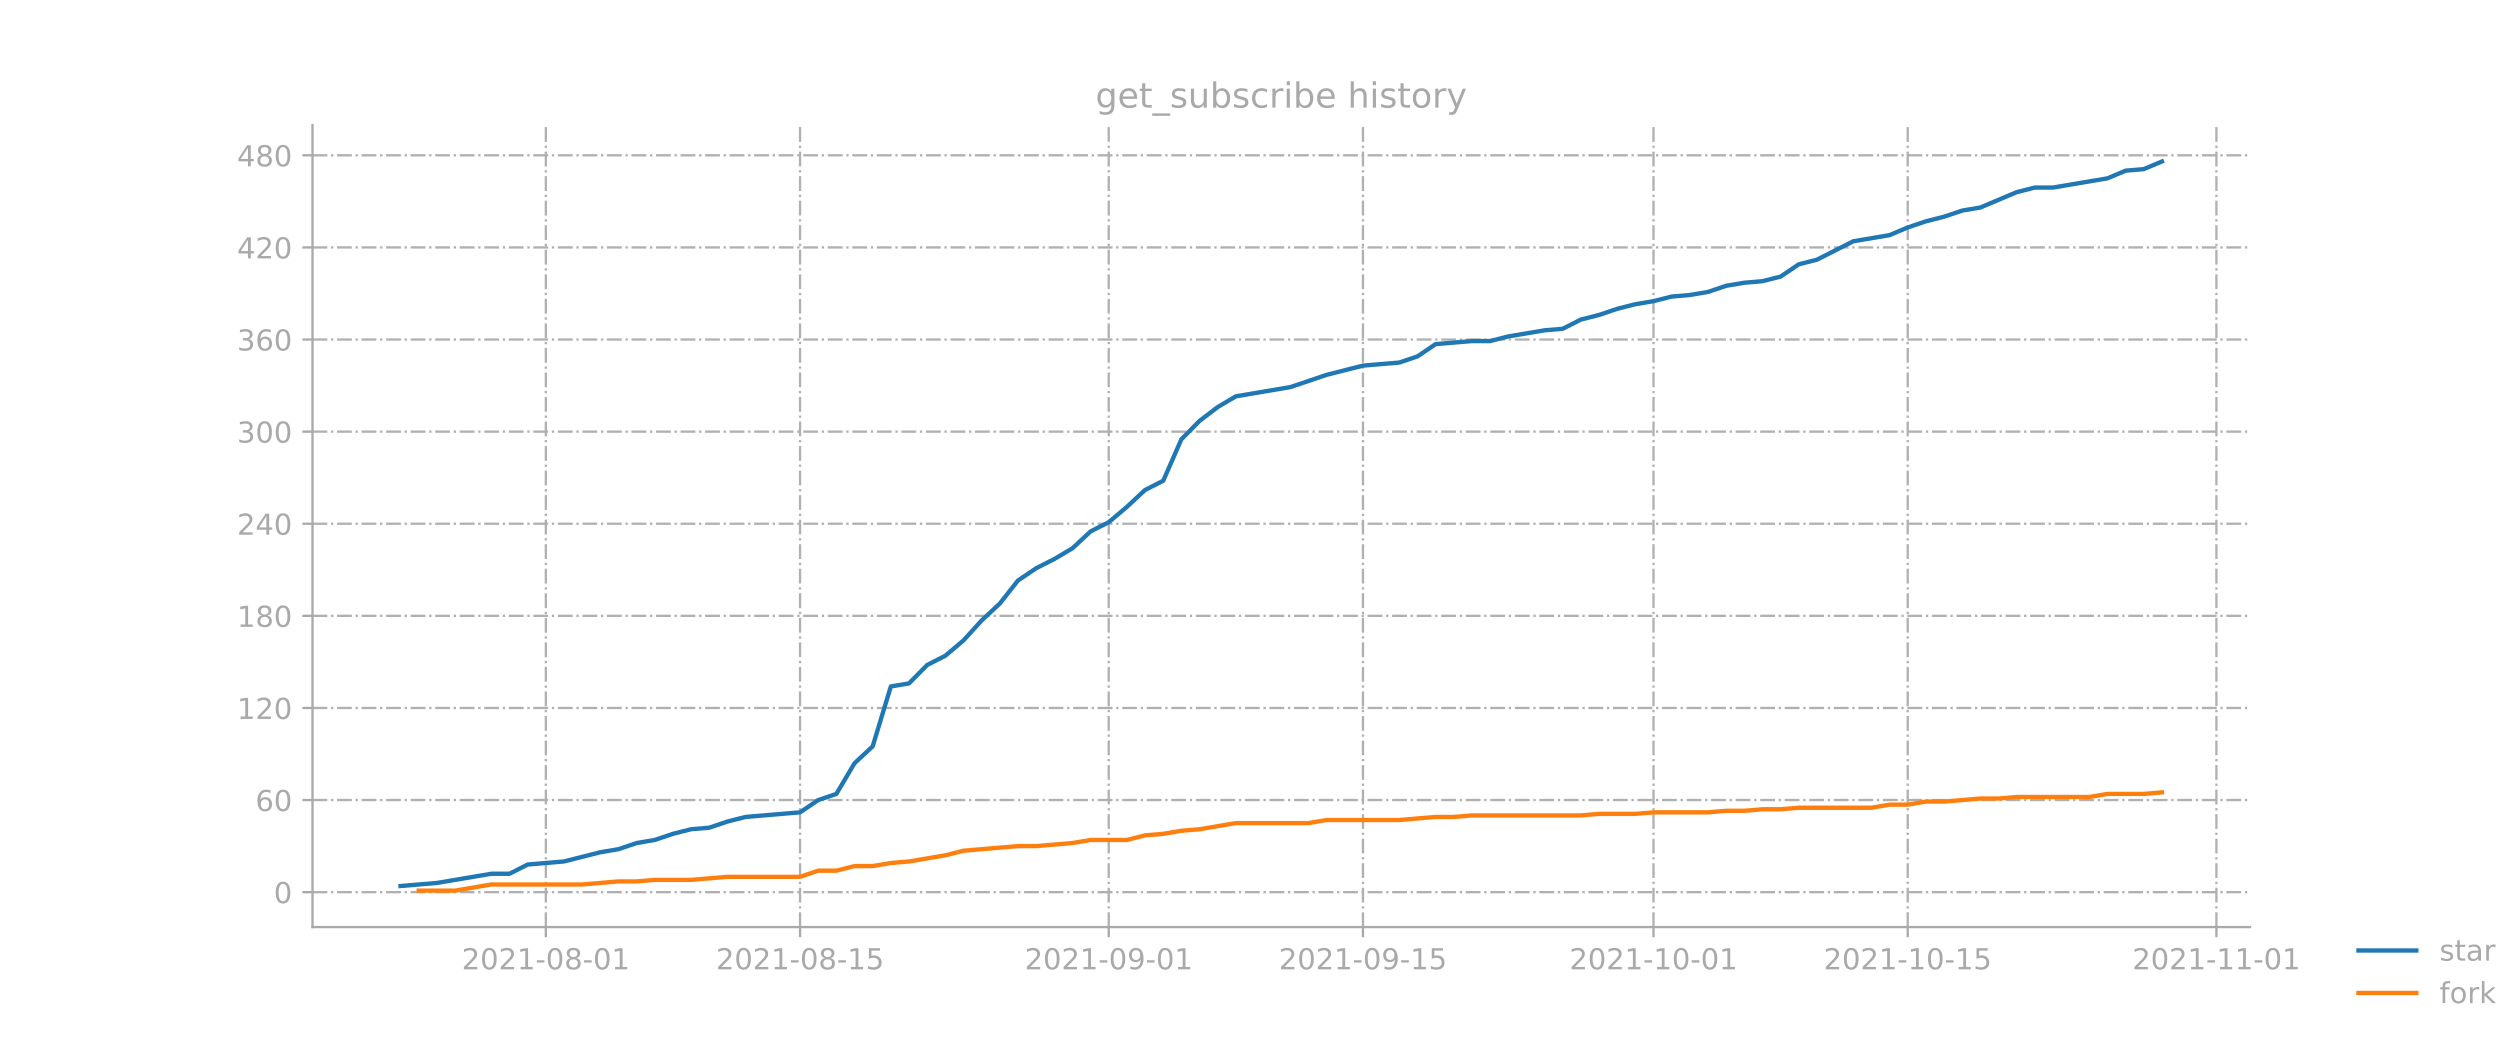
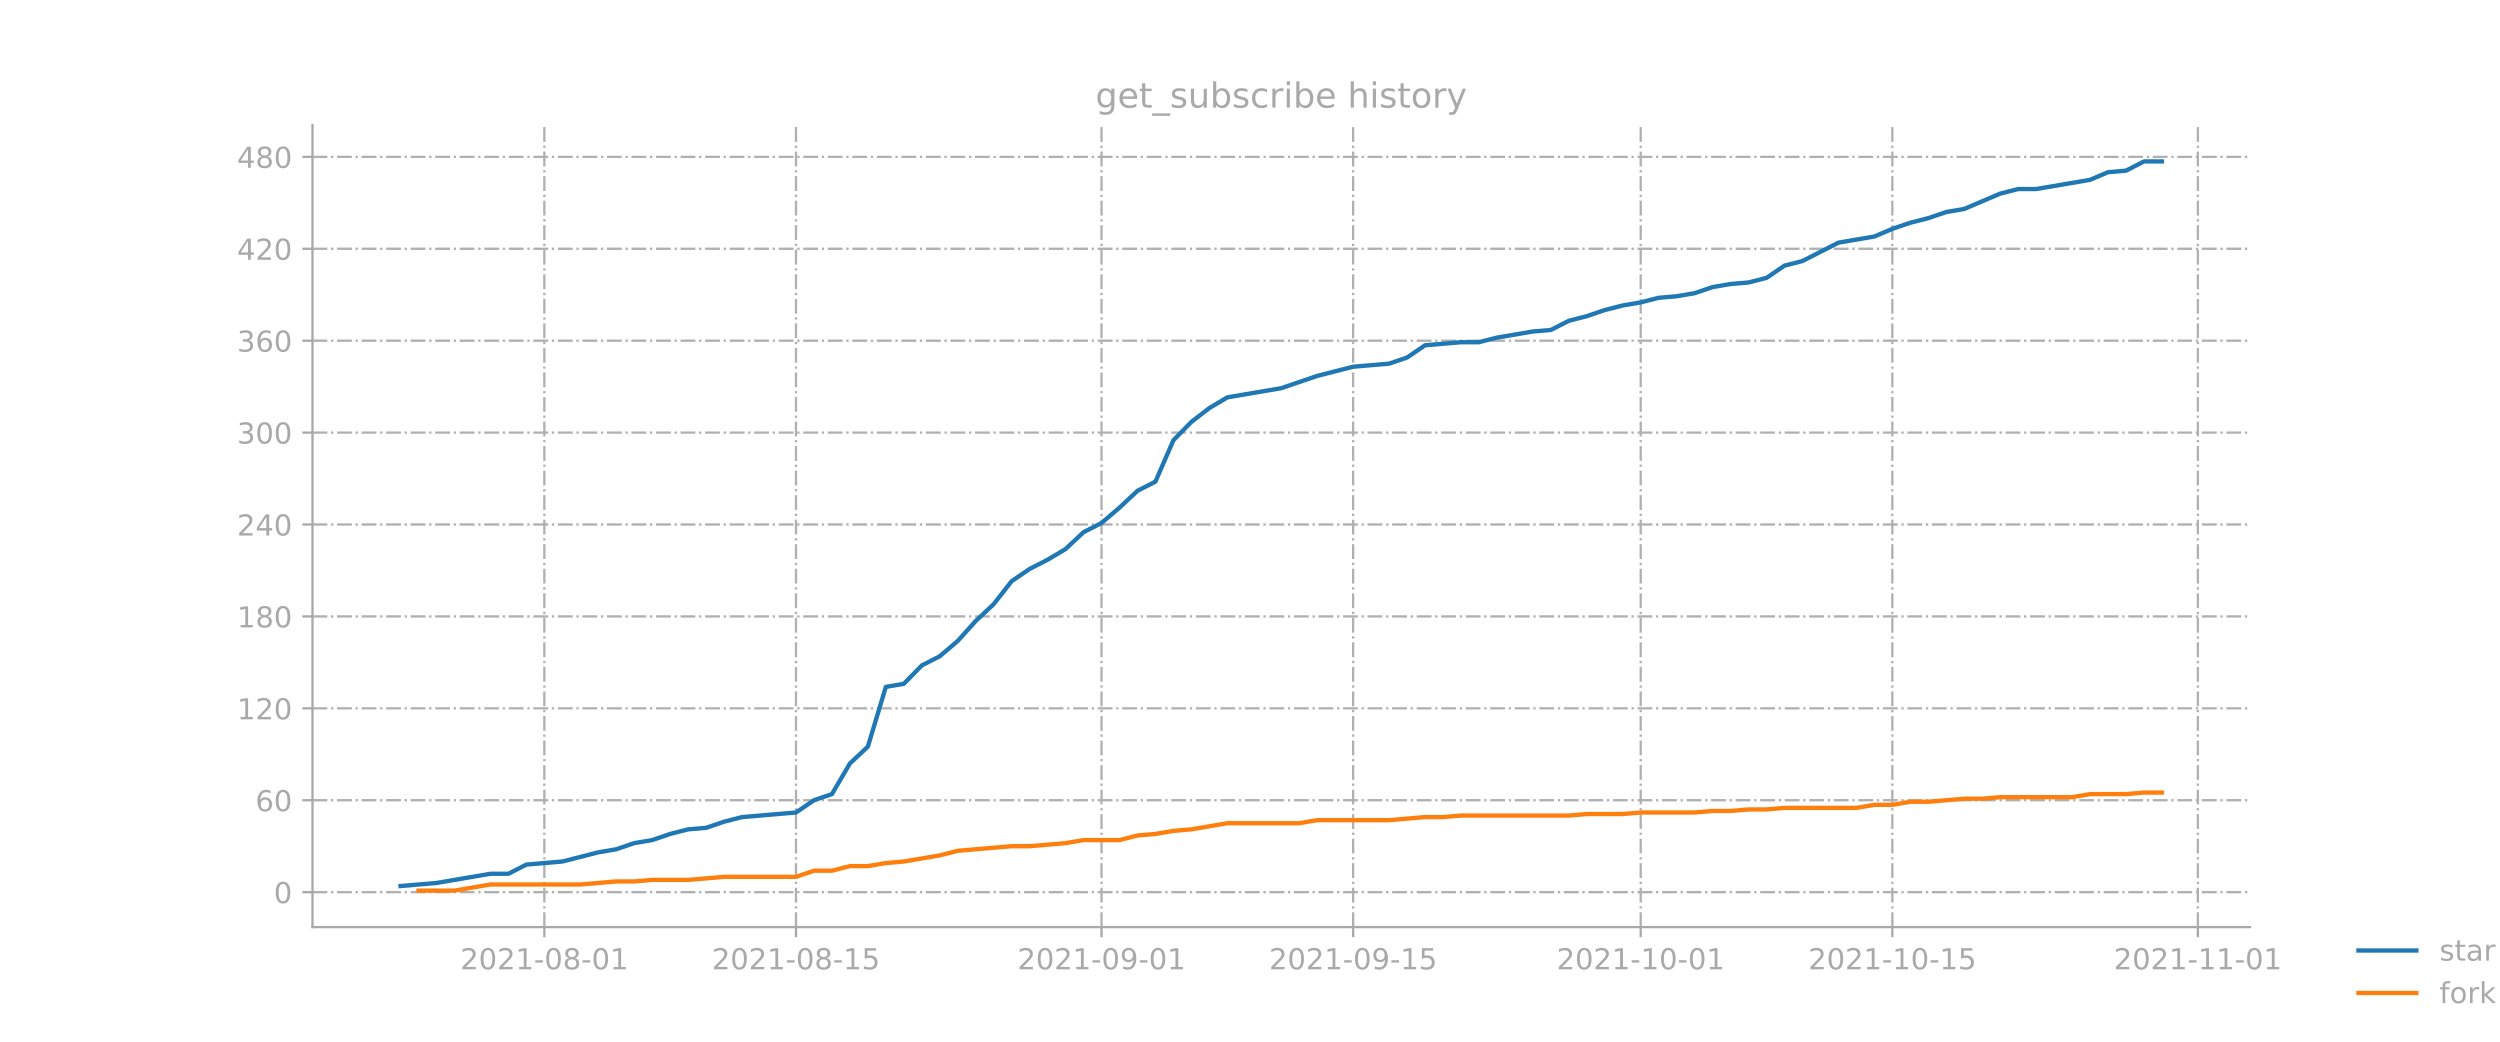
<svg xmlns="http://www.w3.org/2000/svg" xmlns:xlink="http://www.w3.org/1999/xlink" height="360pt" version="1.1" viewBox="0 0 864 360" width="864pt">
  <defs>
    <style type="text/css">*{stroke-linecap:butt;stroke-linejoin:round;}</style>
  </defs>
  <g id="figure_1">
    <g id="patch_1">
      <path d="M 0 360  L 864 360  L 864 0  L 0 0  z " style="fill:none;opacity:0;" />
    </g>
    <g id="axes_1">
      <g id="patch_2">
        <path d="M 108 320.4  L 777.6 320.4  L 777.6 43.2  L 108 43.2  z " style="fill:none;opacity:0;" />
      </g>
      <g id="matplotlib.axis_1">
        <g id="xtick_1">
          <g id="line2d_1">
-             <path clip-path="url(#pd55156b3f6)" d="M 188.641 320.4  L 188.641 43.2  " style="fill:none;stroke:#b0b0b0;stroke-dasharray:5.12,1.28,0.8,1.28;stroke-dashoffset:0;stroke-width:0.8;" />
+             <path clip-path="url(#p4bd0cf781e)" d="M 188.128 320.4  L 188.128 43.2  " style="fill:none;stroke:#b0b0b0;stroke-dasharray:5.12,1.28,0.8,1.28;stroke-dashoffset:0;stroke-width:0.8;" />
          </g>
          <g id="line2d_2">
            <defs>
-               <path d="M 0 0  L 0 3.5  " id="m3232656193" style="stroke:#a9a9a9;stroke-width:0.8;" />
+               <path d="M 0 0  L 0 3.5  " id="mc784165c1b" style="stroke:#a9a9a9;stroke-width:0.8;" />
            </defs>
            <g>
-               <use style="fill:#a9a9a9;stroke:#a9a9a9;stroke-width:0.8;" x="188.641" xlink:href="#m3232656193" y="320.4" />
+               <use style="fill:#a9a9a9;stroke:#a9a9a9;stroke-width:0.8;" x="188.128" xlink:href="#mc784165c1b" y="320.4" />
            </g>
          </g>
          <g id="text_1">
-             <g style="fill:#a9a9a9;" transform="translate(159.5829 334.9984)scale(0.1 -0.1)">
+             <g style="fill:#a9a9a9;" transform="translate(159.0706 334.9984)scale(0.1 -0.1)">
              <defs>
                <path d="M 1228 531  L 3431 531  L 3431 0  L 469 0  L 469 531  Q 828 903 1448 1529  Q 2069 2156 2228 2338  Q 2531 2678 2651 2914  Q 2772 3150 2772 3378  Q 2772 3750 2511 3984  Q 2250 4219 1831 4219  Q 1534 4219 1204 4116  Q 875 4013 500 3803  L 500 4441  Q 881 4594 1212 4672  Q 1544 4750 1819 4750  Q 2544 4750 2975 4387  Q 3406 4025 3406 3419  Q 3406 3131 3298 2873  Q 3191 2616 2906 2266  Q 2828 2175 2409 1742  Q 1991 1309 1228 531  z " id="DejaVuSans-32" transform="scale(0.015625)" />
                <path d="M 2034 4250  Q 1547 4250 1301 3770  Q 1056 3291 1056 2328  Q 1056 1369 1301 889  Q 1547 409 2034 409  Q 2525 409 2770 889  Q 3016 1369 3016 2328  Q 3016 3291 2770 3770  Q 2525 4250 2034 4250  z M 2034 4750  Q 2819 4750 3233 4129  Q 3647 3509 3647 2328  Q 3647 1150 3233 529  Q 2819 -91 2034 -91  Q 1250 -91 836 529  Q 422 1150 422 2328  Q 422 3509 836 4129  Q 1250 4750 2034 4750  z " id="DejaVuSans-30" transform="scale(0.015625)" />
                <path d="M 794 531  L 1825 531  L 1825 4091  L 703 3866  L 703 4441  L 1819 4666  L 2450 4666  L 2450 531  L 3481 531  L 3481 0  L 794 0  L 794 531  z " id="DejaVuSans-31" transform="scale(0.015625)" />
                <path d="M 313 2009  L 1997 2009  L 1997 1497  L 313 1497  L 313 2009  z " id="DejaVuSans-2d" transform="scale(0.015625)" />
                <path d="M 2034 2216  Q 1584 2216 1326 1975  Q 1069 1734 1069 1313  Q 1069 891 1326 650  Q 1584 409 2034 409  Q 2484 409 2743 651  Q 3003 894 3003 1313  Q 3003 1734 2745 1975  Q 2488 2216 2034 2216  z M 1403 2484  Q 997 2584 770 2862  Q 544 3141 544 3541  Q 544 4100 942 4425  Q 1341 4750 2034 4750  Q 2731 4750 3128 4425  Q 3525 4100 3525 3541  Q 3525 3141 3298 2862  Q 3072 2584 2669 2484  Q 3125 2378 3379 2068  Q 3634 1759 3634 1313  Q 3634 634 3220 271  Q 2806 -91 2034 -91  Q 1263 -91 848 271  Q 434 634 434 1313  Q 434 1759 690 2068  Q 947 2378 1403 2484  z M 1172 3481  Q 1172 3119 1398 2916  Q 1625 2713 2034 2713  Q 2441 2713 2670 2916  Q 2900 3119 2900 3481  Q 2900 3844 2670 4047  Q 2441 4250 2034 4250  Q 1625 4250 1398 4047  Q 1172 3844 1172 3481  z " id="DejaVuSans-38" transform="scale(0.015625)" />
              </defs>
              <use xlink:href="#DejaVuSans-32" />
              <use x="63.623" xlink:href="#DejaVuSans-30" />
              <use x="127.246" xlink:href="#DejaVuSans-32" />
              <use x="190.869" xlink:href="#DejaVuSans-31" />
              <use x="254.492" xlink:href="#DejaVuSans-2d" />
              <use x="290.576" xlink:href="#DejaVuSans-30" />
              <use x="354.199" xlink:href="#DejaVuSans-38" />
              <use x="417.822" xlink:href="#DejaVuSans-2d" />
              <use x="453.906" xlink:href="#DejaVuSans-30" />
              <use x="517.529" xlink:href="#DejaVuSans-31" />
            </g>
          </g>
        </g>
        <g id="xtick_2">
          <g id="line2d_3">
-             <path clip-path="url(#pd55156b3f6)" d="M 276.498 320.4  L 276.498 43.2  " style="fill:none;stroke:#b0b0b0;stroke-dasharray:5.12,1.28,0.8,1.28;stroke-dashoffset:0;stroke-width:0.8;" />
+             <path clip-path="url(#p4bd0cf781e)" d="M 275.089 320.4  L 275.089 43.2  " style="fill:none;stroke:#b0b0b0;stroke-dasharray:5.12,1.28,0.8,1.28;stroke-dashoffset:0;stroke-width:0.8;" />
          </g>
          <g id="line2d_4">
            <g>
-               <use style="fill:#a9a9a9;stroke:#a9a9a9;stroke-width:0.8;" x="276.498" xlink:href="#m3232656193" y="320.4" />
+               <use style="fill:#a9a9a9;stroke:#a9a9a9;stroke-width:0.8;" x="275.089" xlink:href="#mc784165c1b" y="320.4" />
            </g>
          </g>
          <g id="text_2">
-             <g style="fill:#a9a9a9;" transform="translate(247.4404 334.9984)scale(0.1 -0.1)">
+             <g style="fill:#a9a9a9;" transform="translate(246.0316 334.9984)scale(0.1 -0.1)">
              <defs>
                <path d="M 691 4666  L 3169 4666  L 3169 4134  L 1269 4134  L 1269 2991  Q 1406 3038 1543 3061  Q 1681 3084 1819 3084  Q 2600 3084 3056 2656  Q 3513 2228 3513 1497  Q 3513 744 3044 326  Q 2575 -91 1722 -91  Q 1428 -91 1123 -41  Q 819 9 494 109  L 494 744  Q 775 591 1075 516  Q 1375 441 1709 441  Q 2250 441 2565 725  Q 2881 1009 2881 1497  Q 2881 1984 2565 2268  Q 2250 2553 1709 2553  Q 1456 2553 1204 2497  Q 953 2441 691 2322  L 691 4666  z " id="DejaVuSans-35" transform="scale(0.015625)" />
              </defs>
              <use xlink:href="#DejaVuSans-32" />
              <use x="63.623" xlink:href="#DejaVuSans-30" />
              <use x="127.246" xlink:href="#DejaVuSans-32" />
              <use x="190.869" xlink:href="#DejaVuSans-31" />
              <use x="254.492" xlink:href="#DejaVuSans-2d" />
              <use x="290.576" xlink:href="#DejaVuSans-30" />
              <use x="354.199" xlink:href="#DejaVuSans-38" />
              <use x="417.822" xlink:href="#DejaVuSans-2d" />
              <use x="453.906" xlink:href="#DejaVuSans-31" />
              <use x="517.529" xlink:href="#DejaVuSans-35" />
            </g>
          </g>
        </g>
        <g id="xtick_3">
          <g id="line2d_5">
-             <path clip-path="url(#pd55156b3f6)" d="M 383.182 320.4  L 383.182 43.2  " style="fill:none;stroke:#b0b0b0;stroke-dasharray:5.12,1.28,0.8,1.28;stroke-dashoffset:0;stroke-width:0.8;" />
+             <path clip-path="url(#p4bd0cf781e)" d="M 380.685 320.4  L 380.685 43.2  " style="fill:none;stroke:#b0b0b0;stroke-dasharray:5.12,1.28,0.8,1.28;stroke-dashoffset:0;stroke-width:0.8;" />
          </g>
          <g id="line2d_6">
            <g>
-               <use style="fill:#a9a9a9;stroke:#a9a9a9;stroke-width:0.8;" x="383.182" xlink:href="#m3232656193" y="320.4" />
+               <use style="fill:#a9a9a9;stroke:#a9a9a9;stroke-width:0.8;" x="380.685" xlink:href="#mc784165c1b" y="320.4" />
            </g>
          </g>
          <g id="text_3">
-             <g style="fill:#a9a9a9;" transform="translate(354.1246 334.9984)scale(0.1 -0.1)">
+             <g style="fill:#a9a9a9;" transform="translate(351.6272 334.9984)scale(0.1 -0.1)">
              <defs>
                <path d="M 703 97  L 703 672  Q 941 559 1184 500  Q 1428 441 1663 441  Q 2288 441 2617 861  Q 2947 1281 2994 2138  Q 2813 1869 2534 1725  Q 2256 1581 1919 1581  Q 1219 1581 811 2004  Q 403 2428 403 3163  Q 403 3881 828 4315  Q 1253 4750 1959 4750  Q 2769 4750 3195 4129  Q 3622 3509 3622 2328  Q 3622 1225 3098 567  Q 2575 -91 1691 -91  Q 1453 -91 1209 -44  Q 966 3 703 97  z M 1959 2075  Q 2384 2075 2632 2365  Q 2881 2656 2881 3163  Q 2881 3666 2632 3958  Q 2384 4250 1959 4250  Q 1534 4250 1286 3958  Q 1038 3666 1038 3163  Q 1038 2656 1286 2365  Q 1534 2075 1959 2075  z " id="DejaVuSans-39" transform="scale(0.015625)" />
              </defs>
              <use xlink:href="#DejaVuSans-32" />
              <use x="63.623" xlink:href="#DejaVuSans-30" />
              <use x="127.246" xlink:href="#DejaVuSans-32" />
              <use x="190.869" xlink:href="#DejaVuSans-31" />
              <use x="254.492" xlink:href="#DejaVuSans-2d" />
              <use x="290.576" xlink:href="#DejaVuSans-30" />
              <use x="354.199" xlink:href="#DejaVuSans-39" />
              <use x="417.822" xlink:href="#DejaVuSans-2d" />
              <use x="453.906" xlink:href="#DejaVuSans-30" />
              <use x="517.529" xlink:href="#DejaVuSans-31" />
            </g>
          </g>
        </g>
        <g id="xtick_4">
          <g id="line2d_7">
-             <path clip-path="url(#pd55156b3f6)" d="M 471.04 320.4  L 471.04 43.2  " style="fill:none;stroke:#b0b0b0;stroke-dasharray:5.12,1.28,0.8,1.28;stroke-dashoffset:0;stroke-width:0.8;" />
+             <path clip-path="url(#p4bd0cf781e)" d="M 467.646 320.4  L 467.646 43.2  " style="fill:none;stroke:#b0b0b0;stroke-dasharray:5.12,1.28,0.8,1.28;stroke-dashoffset:0;stroke-width:0.8;" />
          </g>
          <g id="line2d_8">
            <g>
-               <use style="fill:#a9a9a9;stroke:#a9a9a9;stroke-width:0.8;" x="471.04" xlink:href="#m3232656193" y="320.4" />
+               <use style="fill:#a9a9a9;stroke:#a9a9a9;stroke-width:0.8;" x="467.646" xlink:href="#mc784165c1b" y="320.4" />
            </g>
          </g>
          <g id="text_4">
-             <g style="fill:#a9a9a9;" transform="translate(441.9821 334.9984)scale(0.1 -0.1)">
+             <g style="fill:#a9a9a9;" transform="translate(438.5882 334.9984)scale(0.1 -0.1)">
              <use xlink:href="#DejaVuSans-32" />
              <use x="63.623" xlink:href="#DejaVuSans-30" />
              <use x="127.246" xlink:href="#DejaVuSans-32" />
              <use x="190.869" xlink:href="#DejaVuSans-31" />
              <use x="254.492" xlink:href="#DejaVuSans-2d" />
              <use x="290.576" xlink:href="#DejaVuSans-30" />
              <use x="354.199" xlink:href="#DejaVuSans-39" />
              <use x="417.822" xlink:href="#DejaVuSans-2d" />
              <use x="453.906" xlink:href="#DejaVuSans-31" />
              <use x="517.529" xlink:href="#DejaVuSans-35" />
            </g>
          </g>
        </g>
        <g id="xtick_5">
          <g id="line2d_9">
-             <path clip-path="url(#pd55156b3f6)" d="M 571.449 320.4  L 571.449 43.2  " style="fill:none;stroke:#b0b0b0;stroke-dasharray:5.12,1.28,0.8,1.28;stroke-dashoffset:0;stroke-width:0.8;" />
+             <path clip-path="url(#p4bd0cf781e)" d="M 567.03 320.4  L 567.03 43.2  " style="fill:none;stroke:#b0b0b0;stroke-dasharray:5.12,1.28,0.8,1.28;stroke-dashoffset:0;stroke-width:0.8;" />
          </g>
          <g id="line2d_10">
            <g>
-               <use style="fill:#a9a9a9;stroke:#a9a9a9;stroke-width:0.8;" x="571.449" xlink:href="#m3232656193" y="320.4" />
+               <use style="fill:#a9a9a9;stroke:#a9a9a9;stroke-width:0.8;" x="567.03" xlink:href="#mc784165c1b" y="320.4" />
            </g>
          </g>
          <g id="text_5">
-             <g style="fill:#a9a9a9;" transform="translate(542.3907 334.9984)scale(0.1 -0.1)">
+             <g style="fill:#a9a9a9;" transform="translate(537.9722 334.9984)scale(0.1 -0.1)">
              <use xlink:href="#DejaVuSans-32" />
              <use x="63.623" xlink:href="#DejaVuSans-30" />
              <use x="127.246" xlink:href="#DejaVuSans-32" />
              <use x="190.869" xlink:href="#DejaVuSans-31" />
              <use x="254.492" xlink:href="#DejaVuSans-2d" />
              <use x="290.576" xlink:href="#DejaVuSans-31" />
              <use x="354.199" xlink:href="#DejaVuSans-30" />
              <use x="417.822" xlink:href="#DejaVuSans-2d" />
              <use x="453.906" xlink:href="#DejaVuSans-30" />
              <use x="517.529" xlink:href="#DejaVuSans-31" />
            </g>
          </g>
        </g>
        <g id="xtick_6">
          <g id="line2d_11">
-             <path clip-path="url(#pd55156b3f6)" d="M 659.306 320.4  L 659.306 43.2  " style="fill:none;stroke:#b0b0b0;stroke-dasharray:5.12,1.28,0.8,1.28;stroke-dashoffset:0;stroke-width:0.8;" />
+             <path clip-path="url(#p4bd0cf781e)" d="M 653.991 320.4  L 653.991 43.2  " style="fill:none;stroke:#b0b0b0;stroke-dasharray:5.12,1.28,0.8,1.28;stroke-dashoffset:0;stroke-width:0.8;" />
          </g>
          <g id="line2d_12">
            <g>
-               <use style="fill:#a9a9a9;stroke:#a9a9a9;stroke-width:0.8;" x="659.306" xlink:href="#m3232656193" y="320.4" />
+               <use style="fill:#a9a9a9;stroke:#a9a9a9;stroke-width:0.8;" x="653.991" xlink:href="#mc784165c1b" y="320.4" />
            </g>
          </g>
          <g id="text_6">
-             <g style="fill:#a9a9a9;" transform="translate(630.2483 334.9984)scale(0.1 -0.1)">
+             <g style="fill:#a9a9a9;" transform="translate(624.9333 334.9984)scale(0.1 -0.1)">
              <use xlink:href="#DejaVuSans-32" />
              <use x="63.623" xlink:href="#DejaVuSans-30" />
              <use x="127.246" xlink:href="#DejaVuSans-32" />
              <use x="190.869" xlink:href="#DejaVuSans-31" />
              <use x="254.492" xlink:href="#DejaVuSans-2d" />
              <use x="290.576" xlink:href="#DejaVuSans-31" />
              <use x="354.199" xlink:href="#DejaVuSans-30" />
              <use x="417.822" xlink:href="#DejaVuSans-2d" />
              <use x="453.906" xlink:href="#DejaVuSans-31" />
              <use x="517.529" xlink:href="#DejaVuSans-35" />
            </g>
          </g>
        </g>
        <g id="xtick_7">
          <g id="line2d_13">
-             <path clip-path="url(#pd55156b3f6)" d="M 765.99 320.4  L 765.99 43.2  " style="fill:none;stroke:#b0b0b0;stroke-dasharray:5.12,1.28,0.8,1.28;stroke-dashoffset:0;stroke-width:0.8;" />
+             <path clip-path="url(#p4bd0cf781e)" d="M 759.587 320.4  L 759.587 43.2  " style="fill:none;stroke:#b0b0b0;stroke-dasharray:5.12,1.28,0.8,1.28;stroke-dashoffset:0;stroke-width:0.8;" />
          </g>
          <g id="line2d_14">
            <g>
-               <use style="fill:#a9a9a9;stroke:#a9a9a9;stroke-width:0.8;" x="765.99" xlink:href="#m3232656193" y="320.4" />
+               <use style="fill:#a9a9a9;stroke:#a9a9a9;stroke-width:0.8;" x="759.587" xlink:href="#mc784165c1b" y="320.4" />
            </g>
          </g>
          <g id="text_7">
-             <g style="fill:#a9a9a9;" transform="translate(736.9324 334.9984)scale(0.1 -0.1)">
+             <g style="fill:#a9a9a9;" transform="translate(730.5288 334.9984)scale(0.1 -0.1)">
              <use xlink:href="#DejaVuSans-32" />
              <use x="63.623" xlink:href="#DejaVuSans-30" />
              <use x="127.246" xlink:href="#DejaVuSans-32" />
              <use x="190.869" xlink:href="#DejaVuSans-31" />
              <use x="254.492" xlink:href="#DejaVuSans-2d" />
              <use x="290.576" xlink:href="#DejaVuSans-31" />
              <use x="354.199" xlink:href="#DejaVuSans-31" />
              <use x="417.822" xlink:href="#DejaVuSans-2d" />
              <use x="453.906" xlink:href="#DejaVuSans-30" />
              <use x="517.529" xlink:href="#DejaVuSans-31" />
            </g>
          </g>
        </g>
      </g>
      <g id="matplotlib.axis_2">
        <g id="ytick_1">
          <g id="line2d_15">
-             <path clip-path="url(#pd55156b3f6)" d="M 108 308.331  L 777.6 308.331  " style="fill:none;stroke:#b0b0b0;stroke-dasharray:5.12,1.28,0.8,1.28;stroke-dashoffset:0;stroke-width:0.8;" />
+             <path clip-path="url(#p4bd0cf781e)" d="M 108 308.329  L 777.6 308.329  " style="fill:none;stroke:#b0b0b0;stroke-dasharray:5.12,1.28,0.8,1.28;stroke-dashoffset:0;stroke-width:0.8;" />
          </g>
          <g id="line2d_16">
            <defs>
-               <path d="M 0 0  L -3.5 0  " id="m1016d18759" style="stroke:#a9a9a9;stroke-width:0.8;" />
+               <path d="M 0 0  L -3.5 0  " id="mf712b5f0e7" style="stroke:#a9a9a9;stroke-width:0.8;" />
            </defs>
            <g>
-               <use style="fill:#a9a9a9;stroke:#a9a9a9;stroke-width:0.8;" x="108" xlink:href="#m1016d18759" y="308.331" />
+               <use style="fill:#a9a9a9;stroke:#a9a9a9;stroke-width:0.8;" x="108" xlink:href="#mf712b5f0e7" y="308.329" />
            </g>
          </g>
          <g id="text_8">
-             <g style="fill:#a9a9a9;" transform="translate(94.6375 312.1297)scale(0.1 -0.1)">
+             <g style="fill:#a9a9a9;" transform="translate(94.6375 312.1286)scale(0.1 -0.1)">
              <use xlink:href="#DejaVuSans-30" />
            </g>
          </g>
        </g>
        <g id="ytick_2">
          <g id="line2d_17">
-             <path clip-path="url(#pd55156b3f6)" d="M 108 276.499  L 777.6 276.499  " style="fill:none;stroke:#b0b0b0;stroke-dasharray:5.12,1.28,0.8,1.28;stroke-dashoffset:0;stroke-width:0.8;" />
+             <path clip-path="url(#p4bd0cf781e)" d="M 108 276.565  L 777.6 276.565  " style="fill:none;stroke:#b0b0b0;stroke-dasharray:5.12,1.28,0.8,1.28;stroke-dashoffset:0;stroke-width:0.8;" />
          </g>
          <g id="line2d_18">
            <g>
-               <use style="fill:#a9a9a9;stroke:#a9a9a9;stroke-width:0.8;" x="108" xlink:href="#m1016d18759" y="276.499" />
+               <use style="fill:#a9a9a9;stroke:#a9a9a9;stroke-width:0.8;" x="108" xlink:href="#mf712b5f0e7" y="276.565" />
            </g>
          </g>
          <g id="text_9">
-             <g style="fill:#a9a9a9;" transform="translate(88.275 280.2982)scale(0.1 -0.1)">
+             <g style="fill:#a9a9a9;" transform="translate(88.275 280.3639)scale(0.1 -0.1)">
              <defs>
                <path d="M 2113 2584  Q 1688 2584 1439 2293  Q 1191 2003 1191 1497  Q 1191 994 1439 701  Q 1688 409 2113 409  Q 2538 409 2786 701  Q 3034 994 3034 1497  Q 3034 2003 2786 2293  Q 2538 2584 2113 2584  z M 3366 4563  L 3366 3988  Q 3128 4100 2886 4159  Q 2644 4219 2406 4219  Q 1781 4219 1451 3797  Q 1122 3375 1075 2522  Q 1259 2794 1537 2939  Q 1816 3084 2150 3084  Q 2853 3084 3261 2657  Q 3669 2231 3669 1497  Q 3669 778 3244 343  Q 2819 -91 2113 -91  Q 1303 -91 875 529  Q 447 1150 447 2328  Q 447 3434 972 4092  Q 1497 4750 2381 4750  Q 2619 4750 2861 4703  Q 3103 4656 3366 4563  z " id="DejaVuSans-36" transform="scale(0.015625)" />
              </defs>
              <use xlink:href="#DejaVuSans-36" />
              <use x="63.623" xlink:href="#DejaVuSans-30" />
            </g>
          </g>
        </g>
        <g id="ytick_3">
          <g id="line2d_19">
-             <path clip-path="url(#pd55156b3f6)" d="M 108 244.667  L 777.6 244.667  " style="fill:none;stroke:#b0b0b0;stroke-dasharray:5.12,1.28,0.8,1.28;stroke-dashoffset:0;stroke-width:0.8;" />
+             <path clip-path="url(#p4bd0cf781e)" d="M 108 244.8  L 777.6 244.8  " style="fill:none;stroke:#b0b0b0;stroke-dasharray:5.12,1.28,0.8,1.28;stroke-dashoffset:0;stroke-width:0.8;" />
          </g>
          <g id="line2d_20">
            <g>
-               <use style="fill:#a9a9a9;stroke:#a9a9a9;stroke-width:0.8;" x="108" xlink:href="#m1016d18759" y="244.667" />
+               <use style="fill:#a9a9a9;stroke:#a9a9a9;stroke-width:0.8;" x="108" xlink:href="#mf712b5f0e7" y="244.8" />
            </g>
          </g>
          <g id="text_10">
-             <g style="fill:#a9a9a9;" transform="translate(81.9125 248.4666)scale(0.1 -0.1)">
+             <g style="fill:#a9a9a9;" transform="translate(81.9125 248.5992)scale(0.1 -0.1)">
              <use xlink:href="#DejaVuSans-31" />
              <use x="63.623" xlink:href="#DejaVuSans-32" />
              <use x="127.246" xlink:href="#DejaVuSans-30" />
            </g>
          </g>
        </g>
        <g id="ytick_4">
          <g id="line2d_21">
-             <path clip-path="url(#pd55156b3f6)" d="M 108 212.836  L 777.6 212.836  " style="fill:none;stroke:#b0b0b0;stroke-dasharray:5.12,1.28,0.8,1.28;stroke-dashoffset:0;stroke-width:0.8;" />
+             <path clip-path="url(#p4bd0cf781e)" d="M 108 213.035  L 777.6 213.035  " style="fill:none;stroke:#b0b0b0;stroke-dasharray:5.12,1.28,0.8,1.28;stroke-dashoffset:0;stroke-width:0.8;" />
          </g>
          <g id="line2d_22">
            <g>
-               <use style="fill:#a9a9a9;stroke:#a9a9a9;stroke-width:0.8;" x="108" xlink:href="#m1016d18759" y="212.836" />
+               <use style="fill:#a9a9a9;stroke:#a9a9a9;stroke-width:0.8;" x="108" xlink:href="#mf712b5f0e7" y="213.035" />
            </g>
          </g>
          <g id="text_11">
-             <g style="fill:#a9a9a9;" transform="translate(81.9125 216.635)scale(0.1 -0.1)">
+             <g style="fill:#a9a9a9;" transform="translate(81.9125 216.8345)scale(0.1 -0.1)">
              <use xlink:href="#DejaVuSans-31" />
              <use x="63.623" xlink:href="#DejaVuSans-38" />
              <use x="127.246" xlink:href="#DejaVuSans-30" />
            </g>
          </g>
        </g>
        <g id="ytick_5">
          <g id="line2d_23">
-             <path clip-path="url(#pd55156b3f6)" d="M 108 181.004  L 777.6 181.004  " style="fill:none;stroke:#b0b0b0;stroke-dasharray:5.12,1.28,0.8,1.28;stroke-dashoffset:0;stroke-width:0.8;" />
+             <path clip-path="url(#p4bd0cf781e)" d="M 108 181.271  L 777.6 181.271  " style="fill:none;stroke:#b0b0b0;stroke-dasharray:5.12,1.28,0.8,1.28;stroke-dashoffset:0;stroke-width:0.8;" />
          </g>
          <g id="line2d_24">
            <g>
-               <use style="fill:#a9a9a9;stroke:#a9a9a9;stroke-width:0.8;" x="108" xlink:href="#m1016d18759" y="181.004" />
+               <use style="fill:#a9a9a9;stroke:#a9a9a9;stroke-width:0.8;" x="108" xlink:href="#mf712b5f0e7" y="181.271" />
            </g>
          </g>
          <g id="text_12">
-             <g style="fill:#a9a9a9;" transform="translate(81.9125 184.8034)scale(0.1 -0.1)">
+             <g style="fill:#a9a9a9;" transform="translate(81.9125 185.0698)scale(0.1 -0.1)">
              <defs>
                <path d="M 2419 4116  L 825 1625  L 2419 1625  L 2419 4116  z M 2253 4666  L 3047 4666  L 3047 1625  L 3713 1625  L 3713 1100  L 3047 1100  L 3047 0  L 2419 0  L 2419 1100  L 313 1100  L 313 1709  L 2253 4666  z " id="DejaVuSans-34" transform="scale(0.015625)" />
              </defs>
              <use xlink:href="#DejaVuSans-32" />
              <use x="63.623" xlink:href="#DejaVuSans-34" />
              <use x="127.246" xlink:href="#DejaVuSans-30" />
            </g>
          </g>
        </g>
        <g id="ytick_6">
          <g id="line2d_25">
-             <path clip-path="url(#pd55156b3f6)" d="M 108 149.173  L 777.6 149.173  " style="fill:none;stroke:#b0b0b0;stroke-dasharray:5.12,1.28,0.8,1.28;stroke-dashoffset:0;stroke-width:0.8;" />
+             <path clip-path="url(#p4bd0cf781e)" d="M 108 149.506  L 777.6 149.506  " style="fill:none;stroke:#b0b0b0;stroke-dasharray:5.12,1.28,0.8,1.28;stroke-dashoffset:0;stroke-width:0.8;" />
          </g>
          <g id="line2d_26">
            <g>
-               <use style="fill:#a9a9a9;stroke:#a9a9a9;stroke-width:0.8;" x="108" xlink:href="#m1016d18759" y="149.173" />
+               <use style="fill:#a9a9a9;stroke:#a9a9a9;stroke-width:0.8;" x="108" xlink:href="#mf712b5f0e7" y="149.506" />
            </g>
          </g>
          <g id="text_13">
-             <g style="fill:#a9a9a9;" transform="translate(81.9125 152.9718)scale(0.1 -0.1)">
+             <g style="fill:#a9a9a9;" transform="translate(81.9125 153.3051)scale(0.1 -0.1)">
              <defs>
                <path d="M 2597 2516  Q 3050 2419 3304 2112  Q 3559 1806 3559 1356  Q 3559 666 3084 287  Q 2609 -91 1734 -91  Q 1441 -91 1130 -33  Q 819 25 488 141  L 488 750  Q 750 597 1062 519  Q 1375 441 1716 441  Q 2309 441 2620 675  Q 2931 909 2931 1356  Q 2931 1769 2642 2001  Q 2353 2234 1838 2234  L 1294 2234  L 1294 2753  L 1863 2753  Q 2328 2753 2575 2939  Q 2822 3125 2822 3475  Q 2822 3834 2567 4026  Q 2313 4219 1838 4219  Q 1578 4219 1281 4162  Q 984 4106 628 3988  L 628 4550  Q 988 4650 1302 4700  Q 1616 4750 1894 4750  Q 2613 4750 3031 4423  Q 3450 4097 3450 3541  Q 3450 3153 3228 2886  Q 3006 2619 2597 2516  z " id="DejaVuSans-33" transform="scale(0.015625)" />
              </defs>
              <use xlink:href="#DejaVuSans-33" />
              <use x="63.623" xlink:href="#DejaVuSans-30" />
              <use x="127.246" xlink:href="#DejaVuSans-30" />
            </g>
          </g>
        </g>
        <g id="ytick_7">
          <g id="line2d_27">
-             <path clip-path="url(#pd55156b3f6)" d="M 108 117.341  L 777.6 117.341  " style="fill:none;stroke:#b0b0b0;stroke-dasharray:5.12,1.28,0.8,1.28;stroke-dashoffset:0;stroke-width:0.8;" />
+             <path clip-path="url(#p4bd0cf781e)" d="M 108 117.741  L 777.6 117.741  " style="fill:none;stroke:#b0b0b0;stroke-dasharray:5.12,1.28,0.8,1.28;stroke-dashoffset:0;stroke-width:0.8;" />
          </g>
          <g id="line2d_28">
            <g>
-               <use style="fill:#a9a9a9;stroke:#a9a9a9;stroke-width:0.8;" x="108" xlink:href="#m1016d18759" y="117.341" />
+               <use style="fill:#a9a9a9;stroke:#a9a9a9;stroke-width:0.8;" x="108" xlink:href="#mf712b5f0e7" y="117.741" />
            </g>
          </g>
          <g id="text_14">
-             <g style="fill:#a9a9a9;" transform="translate(81.9125 121.1403)scale(0.1 -0.1)">
+             <g style="fill:#a9a9a9;" transform="translate(81.9125 121.5404)scale(0.1 -0.1)">
              <use xlink:href="#DejaVuSans-33" />
              <use x="63.623" xlink:href="#DejaVuSans-36" />
              <use x="127.246" xlink:href="#DejaVuSans-30" />
            </g>
          </g>
        </g>
        <g id="ytick_8">
          <g id="line2d_29">
-             <path clip-path="url(#pd55156b3f6)" d="M 108 85.509  L 777.6 85.509  " style="fill:none;stroke:#b0b0b0;stroke-dasharray:5.12,1.28,0.8,1.28;stroke-dashoffset:0;stroke-width:0.8;" />
+             <path clip-path="url(#p4bd0cf781e)" d="M 108 85.976  L 777.6 85.976  " style="fill:none;stroke:#b0b0b0;stroke-dasharray:5.12,1.28,0.8,1.28;stroke-dashoffset:0;stroke-width:0.8;" />
          </g>
          <g id="line2d_30">
            <g>
-               <use style="fill:#a9a9a9;stroke:#a9a9a9;stroke-width:0.8;" x="108" xlink:href="#m1016d18759" y="85.509" />
+               <use style="fill:#a9a9a9;stroke:#a9a9a9;stroke-width:0.8;" x="108" xlink:href="#mf712b5f0e7" y="85.976" />
            </g>
          </g>
          <g id="text_15">
-             <g style="fill:#a9a9a9;" transform="translate(81.9125 89.30869)scale(0.1 -0.1)">
+             <g style="fill:#a9a9a9;" transform="translate(81.9125 89.77569)scale(0.1 -0.1)">
              <use xlink:href="#DejaVuSans-34" />
              <use x="63.623" xlink:href="#DejaVuSans-32" />
              <use x="127.246" xlink:href="#DejaVuSans-30" />
            </g>
          </g>
        </g>
        <g id="ytick_9">
          <g id="line2d_31">
-             <path clip-path="url(#pd55156b3f6)" d="M 108 53.678  L 777.6 53.678  " style="fill:none;stroke:#b0b0b0;stroke-dasharray:5.12,1.28,0.8,1.28;stroke-dashoffset:0;stroke-width:0.8;" />
+             <path clip-path="url(#p4bd0cf781e)" d="M 108 54.212  L 777.6 54.212  " style="fill:none;stroke:#b0b0b0;stroke-dasharray:5.12,1.28,0.8,1.28;stroke-dashoffset:0;stroke-width:0.8;" />
          </g>
          <g id="line2d_32">
            <g>
-               <use style="fill:#a9a9a9;stroke:#a9a9a9;stroke-width:0.8;" x="108" xlink:href="#m1016d18759" y="53.678" />
+               <use style="fill:#a9a9a9;stroke:#a9a9a9;stroke-width:0.8;" x="108" xlink:href="#mf712b5f0e7" y="54.212" />
            </g>
          </g>
          <g id="text_16">
-             <g style="fill:#a9a9a9;" transform="translate(81.9125 57.47711)scale(0.1 -0.1)">
+             <g style="fill:#a9a9a9;" transform="translate(81.9125 58.01098)scale(0.1 -0.1)">
              <use xlink:href="#DejaVuSans-34" />
              <use x="63.623" xlink:href="#DejaVuSans-38" />
              <use x="127.246" xlink:href="#DejaVuSans-30" />
            </g>
          </g>
        </g>
      </g>
      <g id="line2d_33">
-         <path clip-path="url(#pd55156b3f6)" d="M 138.436 306.208  L 144.712 305.678  L 150.987 305.147  L 157.263 304.086  L 163.539 303.025  L 169.814 301.964  L 176.09 301.964  L 182.365 298.781  L 188.641 298.251  L 194.916 297.72  L 201.192 296.128  L 207.467 294.537  L 213.743 293.476  L 220.018 291.354  L 226.294 290.293  L 232.569 288.171  L 238.845 286.579  L 245.121 286.048  L 251.396 283.926  L 257.672 282.335  L 263.947 281.804  L 270.223 281.274  L 276.498 280.743  L 282.774 276.499  L 289.049 274.377  L 295.325 263.766  L 301.6 257.931  L 307.876 237.24  L 314.151 236.179  L 320.427 229.813  L 326.703 226.629  L 332.978 221.324  L 339.254 214.427  L 345.529 208.592  L 351.805 200.634  L 358.08 196.389  L 364.356 193.206  L 370.631 189.493  L 376.907 183.657  L 383.182 180.474  L 389.458 175.168  L 395.733 169.333  L 402.009 166.149  L 408.285 151.825  L 414.56 145.459  L 420.836 140.684  L 427.111 136.971  L 433.387 135.909  L 439.662 134.848  L 445.938 133.787  L 452.213 131.665  L 458.489 129.543  L 464.764 127.952  L 471.04 126.36  L 477.315 125.829  L 483.591 125.299  L 489.867 123.177  L 496.142 118.933  L 502.418 118.402  L 508.693 117.872  L 514.969 117.872  L 521.244 116.28  L 527.52 115.219  L 533.795 114.158  L 540.071 113.627  L 546.346 110.444  L 552.622 108.853  L 558.897 106.731  L 565.173 105.139  L 571.449 104.078  L 577.724 102.486  L 584 101.956  L 590.275 100.895  L 596.551 98.773  L 602.826 97.712  L 609.102 97.181  L 615.377 95.589  L 621.653 91.345  L 627.928 89.754  L 634.204 86.571  L 640.479 83.387  L 646.755 82.326  L 653.031 81.265  L 659.306 78.613  L 665.582 76.491  L 671.857 74.899  L 678.133 72.777  L 684.408 71.716  L 690.684 69.063  L 696.959 66.411  L 703.235 64.819  L 709.51 64.819  L 715.786 63.758  L 722.061 62.697  L 728.337 61.636  L 734.613 58.983  L 740.888 58.453  L 747.164 55.8  " style="fill:none;stroke:#1f77b4;stroke-linecap:square;stroke-width:1.5;" />
+         <path clip-path="url(#p4bd0cf781e)" d="M 138.436 306.212  L 144.648 305.682  L 150.859 305.153  L 157.071 304.094  L 163.282 303.035  L 169.494 301.976  L 175.705 301.976  L 181.917 298.8  L 188.128 298.271  L 194.34 297.741  L 200.551 296.153  L 206.763 294.565  L 212.974 293.506  L 219.186 291.388  L 225.397 290.329  L 231.609 288.212  L 237.82 286.624  L 244.032 286.094  L 250.243 283.976  L 256.455 282.388  L 262.666 281.859  L 268.878 281.329  L 275.089 280.8  L 281.301 276.565  L 287.512 274.447  L 293.724 263.859  L 299.935 258.035  L 306.147 237.388  L 312.358 236.329  L 318.57 229.976  L 324.781 226.8  L 330.993 221.506  L 337.204 214.624  L 343.416 208.8  L 349.627 200.859  L 355.839 196.624  L 362.05 193.447  L 368.262 189.741  L 374.473 183.918  L 380.685 180.741  L 386.896 175.447  L 393.108 169.624  L 399.319 166.447  L 405.531 152.153  L 411.742 145.8  L 417.954 141.035  L 424.165 137.329  L 430.377 136.271  L 436.588 135.212  L 442.8 134.153  L 449.012 132.035  L 455.223 129.918  L 461.435 128.329  L 467.646 126.741  L 473.858 126.212  L 480.069 125.682  L 486.281 123.565  L 492.492 119.329  L 498.704 118.8  L 504.915 118.271  L 511.127 118.271  L 517.338 116.682  L 523.55 115.624  L 529.761 114.565  L 535.973 114.035  L 542.184 110.859  L 548.396 109.271  L 554.607 107.153  L 560.819 105.565  L 567.03 104.506  L 573.242 102.918  L 579.453 102.388  L 585.665 101.329  L 591.876 99.212  L 598.088 98.153  L 604.299 97.624  L 610.511 96.035  L 616.722 91.8  L 622.934 90.212  L 629.145 87.035  L 635.357 83.859  L 641.568 82.8  L 647.78 81.741  L 653.991 79.094  L 660.203 76.976  L 666.414 75.388  L 672.626 73.271  L 678.837 72.212  L 685.049 69.565  L 691.26 66.918  L 697.472 65.329  L 703.683 65.329  L 709.895 64.271  L 716.106 63.212  L 722.318 62.153  L 728.529 59.506  L 734.741 58.976  L 740.952 55.8  L 747.164 55.8  " style="fill:none;stroke:#1f77b4;stroke-linecap:square;stroke-width:1.5;" />
      </g>
      <g id="line2d_34">
-         <path clip-path="url(#pd55156b3f6)" d="M 144.712 307.8  L 150.987 307.8  L 157.263 307.8  L 163.539 306.739  L 169.814 305.678  L 176.09 305.678  L 182.365 305.678  L 188.641 305.678  L 194.916 305.678  L 201.192 305.678  L 207.467 305.147  L 213.743 304.617  L 220.018 304.617  L 226.294 304.086  L 232.569 304.086  L 238.845 304.086  L 245.121 303.556  L 251.396 303.025  L 257.672 303.025  L 263.947 303.025  L 270.223 303.025  L 276.498 303.025  L 282.774 300.903  L 289.049 300.903  L 295.325 299.312  L 301.6 299.312  L 307.876 298.251  L 314.151 297.72  L 320.427 296.659  L 326.703 295.598  L 332.978 294.006  L 339.254 293.476  L 345.529 292.945  L 351.805 292.415  L 358.08 292.415  L 364.356 291.884  L 370.631 291.354  L 376.907 290.293  L 383.182 290.293  L 389.458 290.293  L 395.733 288.701  L 402.009 288.171  L 408.285 287.109  L 414.56 286.579  L 420.836 285.518  L 427.111 284.457  L 433.387 284.457  L 439.662 284.457  L 445.938 284.457  L 452.213 284.457  L 458.489 283.396  L 464.764 283.396  L 471.04 283.396  L 477.315 283.396  L 483.591 283.396  L 489.867 282.865  L 496.142 282.335  L 502.418 282.335  L 508.693 281.804  L 514.969 281.804  L 521.244 281.804  L 527.52 281.804  L 533.795 281.804  L 540.071 281.804  L 546.346 281.804  L 552.622 281.274  L 558.897 281.274  L 565.173 281.274  L 571.449 280.743  L 577.724 280.743  L 584 280.743  L 590.275 280.743  L 596.551 280.213  L 602.826 280.213  L 609.102 279.682  L 615.377 279.682  L 621.653 279.152  L 627.928 279.152  L 634.204 279.152  L 640.479 279.152  L 646.755 279.152  L 653.031 278.091  L 659.306 278.091  L 665.582 277.029  L 671.857 277.029  L 678.133 276.499  L 684.408 275.968  L 690.684 275.968  L 696.959 275.438  L 703.235 275.438  L 709.51 275.438  L 715.786 275.438  L 722.061 275.438  L 728.337 274.377  L 734.613 274.377  L 740.888 274.377  L 747.164 273.846  " style="fill:none;stroke:#ff7f0e;stroke-linecap:square;stroke-width:1.5;" />
+         <path clip-path="url(#p4bd0cf781e)" d="M 144.648 307.8  L 150.859 307.8  L 157.071 307.8  L 163.282 306.741  L 169.494 305.682  L 175.705 305.682  L 181.917 305.682  L 188.128 305.682  L 194.34 305.682  L 200.551 305.682  L 206.763 305.153  L 212.974 304.624  L 219.186 304.624  L 225.397 304.094  L 231.609 304.094  L 237.82 304.094  L 244.032 303.565  L 250.243 303.035  L 256.455 303.035  L 262.666 303.035  L 268.878 303.035  L 275.089 303.035  L 281.301 300.918  L 287.512 300.918  L 293.724 299.329  L 299.935 299.329  L 306.147 298.271  L 312.358 297.741  L 318.57 296.682  L 324.781 295.624  L 330.993 294.035  L 337.204 293.506  L 343.416 292.976  L 349.627 292.447  L 355.839 292.447  L 362.05 291.918  L 368.262 291.388  L 374.473 290.329  L 380.685 290.329  L 386.896 290.329  L 393.108 288.741  L 399.319 288.212  L 405.531 287.153  L 411.742 286.624  L 417.954 285.565  L 424.165 284.506  L 430.377 284.506  L 436.588 284.506  L 442.8 284.506  L 449.012 284.506  L 455.223 283.447  L 461.435 283.447  L 467.646 283.447  L 473.858 283.447  L 480.069 283.447  L 486.281 282.918  L 492.492 282.388  L 498.704 282.388  L 504.915 281.859  L 511.127 281.859  L 517.338 281.859  L 523.55 281.859  L 529.761 281.859  L 535.973 281.859  L 542.184 281.859  L 548.396 281.329  L 554.607 281.329  L 560.819 281.329  L 567.03 280.8  L 573.242 280.8  L 579.453 280.8  L 585.665 280.8  L 591.876 280.271  L 598.088 280.271  L 604.299 279.741  L 610.511 279.741  L 616.722 279.212  L 622.934 279.212  L 629.145 279.212  L 635.357 279.212  L 641.568 279.212  L 647.78 278.153  L 653.991 278.153  L 660.203 277.094  L 666.414 277.094  L 672.626 276.565  L 678.837 276.035  L 685.049 276.035  L 691.26 275.506  L 697.472 275.506  L 703.683 275.506  L 709.895 275.506  L 716.106 275.506  L 722.318 274.447  L 728.529 274.447  L 734.741 274.447  L 740.952 273.918  L 747.164 273.918  " style="fill:none;stroke:#ff7f0e;stroke-linecap:square;stroke-width:1.5;" />
      </g>
      <g id="patch_3">
        <path d="M 108 320.4  L 108 43.2  " style="fill:none;stroke:#a9a9a9;stroke-linecap:square;stroke-linejoin:miter;stroke-width:0.8;" />
      </g>
      <g id="patch_4">
        <path d="M 777.6 320.4  L 777.6 43.2  " style="fill:none;" />
      </g>
      <g id="patch_5">
        <path d="M 108 320.4  L 777.6 320.4  " style="fill:none;stroke:#a9a9a9;stroke-linecap:square;stroke-linejoin:miter;stroke-width:0.8;" />
      </g>
      <g id="patch_6">
        <path d="M 108 43.2  L 777.6 43.2  " style="fill:none;" />
      </g>
      <g id="text_17">
        <g style="fill:#a9a9a9;" transform="translate(378.6075 37.2)scale(0.12 -0.12)">
          <defs>
            <path d="M 2906 1791  Q 2906 2416 2648 2759  Q 2391 3103 1925 3103  Q 1463 3103 1205 2759  Q 947 2416 947 1791  Q 947 1169 1205 825  Q 1463 481 1925 481  Q 2391 481 2648 825  Q 2906 1169 2906 1791  z M 3481 434  Q 3481 -459 3084 -895  Q 2688 -1331 1869 -1331  Q 1566 -1331 1297 -1286  Q 1028 -1241 775 -1147  L 775 -588  Q 1028 -725 1275 -790  Q 1522 -856 1778 -856  Q 2344 -856 2625 -561  Q 2906 -266 2906 331  L 2906 616  Q 2728 306 2450 153  Q 2172 0 1784 0  Q 1141 0 747 490  Q 353 981 353 1791  Q 353 2603 747 3093  Q 1141 3584 1784 3584  Q 2172 3584 2450 3431  Q 2728 3278 2906 2969  L 2906 3500  L 3481 3500  L 3481 434  z " id="DejaVuSans-67" transform="scale(0.015625)" />
            <path d="M 3597 1894  L 3597 1613  L 953 1613  Q 991 1019 1311 708  Q 1631 397 2203 397  Q 2534 397 2845 478  Q 3156 559 3463 722  L 3463 178  Q 3153 47 2828 -22  Q 2503 -91 2169 -91  Q 1331 -91 842 396  Q 353 884 353 1716  Q 353 2575 817 3079  Q 1281 3584 2069 3584  Q 2775 3584 3186 3129  Q 3597 2675 3597 1894  z M 3022 2063  Q 3016 2534 2758 2815  Q 2500 3097 2075 3097  Q 1594 3097 1305 2825  Q 1016 2553 972 2059  L 3022 2063  z " id="DejaVuSans-65" transform="scale(0.015625)" />
            <path d="M 1172 4494  L 1172 3500  L 2356 3500  L 2356 3053  L 1172 3053  L 1172 1153  Q 1172 725 1289 603  Q 1406 481 1766 481  L 2356 481  L 2356 0  L 1766 0  Q 1100 0 847 248  Q 594 497 594 1153  L 594 3053  L 172 3053  L 172 3500  L 594 3500  L 594 4494  L 1172 4494  z " id="DejaVuSans-74" transform="scale(0.015625)" />
            <path d="M 3263 -1063  L 3263 -1509  L -63 -1509  L -63 -1063  L 3263 -1063  z " id="DejaVuSans-5f" transform="scale(0.015625)" />
            <path d="M 2834 3397  L 2834 2853  Q 2591 2978 2328 3040  Q 2066 3103 1784 3103  Q 1356 3103 1142 2972  Q 928 2841 928 2578  Q 928 2378 1081 2264  Q 1234 2150 1697 2047  L 1894 2003  Q 2506 1872 2764 1633  Q 3022 1394 3022 966  Q 3022 478 2636 193  Q 2250 -91 1575 -91  Q 1294 -91 989 -36  Q 684 19 347 128  L 347 722  Q 666 556 975 473  Q 1284 391 1588 391  Q 1994 391 2212 530  Q 2431 669 2431 922  Q 2431 1156 2273 1281  Q 2116 1406 1581 1522  L 1381 1569  Q 847 1681 609 1914  Q 372 2147 372 2553  Q 372 3047 722 3315  Q 1072 3584 1716 3584  Q 2034 3584 2315 3537  Q 2597 3491 2834 3397  z " id="DejaVuSans-73" transform="scale(0.015625)" />
            <path d="M 544 1381  L 544 3500  L 1119 3500  L 1119 1403  Q 1119 906 1312 657  Q 1506 409 1894 409  Q 2359 409 2629 706  Q 2900 1003 2900 1516  L 2900 3500  L 3475 3500  L 3475 0  L 2900 0  L 2900 538  Q 2691 219 2414 64  Q 2138 -91 1772 -91  Q 1169 -91 856 284  Q 544 659 544 1381  z M 1991 3584  L 1991 3584  z " id="DejaVuSans-75" transform="scale(0.015625)" />
            <path d="M 3116 1747  Q 3116 2381 2855 2742  Q 2594 3103 2138 3103  Q 1681 3103 1420 2742  Q 1159 2381 1159 1747  Q 1159 1113 1420 752  Q 1681 391 2138 391  Q 2594 391 2855 752  Q 3116 1113 3116 1747  z M 1159 2969  Q 1341 3281 1617 3432  Q 1894 3584 2278 3584  Q 2916 3584 3314 3078  Q 3713 2572 3713 1747  Q 3713 922 3314 415  Q 2916 -91 2278 -91  Q 1894 -91 1617 61  Q 1341 213 1159 525  L 1159 0  L 581 0  L 581 4863  L 1159 4863  L 1159 2969  z " id="DejaVuSans-62" transform="scale(0.015625)" />
            <path d="M 3122 3366  L 3122 2828  Q 2878 2963 2633 3030  Q 2388 3097 2138 3097  Q 1578 3097 1268 2742  Q 959 2388 959 1747  Q 959 1106 1268 751  Q 1578 397 2138 397  Q 2388 397 2633 464  Q 2878 531 3122 666  L 3122 134  Q 2881 22 2623 -34  Q 2366 -91 2075 -91  Q 1284 -91 818 406  Q 353 903 353 1747  Q 353 2603 823 3093  Q 1294 3584 2113 3584  Q 2378 3584 2631 3529  Q 2884 3475 3122 3366  z " id="DejaVuSans-63" transform="scale(0.015625)" />
            <path d="M 2631 2963  Q 2534 3019 2420 3045  Q 2306 3072 2169 3072  Q 1681 3072 1420 2755  Q 1159 2438 1159 1844  L 1159 0  L 581 0  L 581 3500  L 1159 3500  L 1159 2956  Q 1341 3275 1631 3429  Q 1922 3584 2338 3584  Q 2397 3584 2469 3576  Q 2541 3569 2628 3553  L 2631 2963  z " id="DejaVuSans-72" transform="scale(0.015625)" />
            <path d="M 603 3500  L 1178 3500  L 1178 0  L 603 0  L 603 3500  z M 603 4863  L 1178 4863  L 1178 4134  L 603 4134  L 603 4863  z " id="DejaVuSans-69" transform="scale(0.015625)" />
            <path id="DejaVuSans-20" transform="scale(0.015625)" />
            <path d="M 3513 2113  L 3513 0  L 2938 0  L 2938 2094  Q 2938 2591 2744 2837  Q 2550 3084 2163 3084  Q 1697 3084 1428 2787  Q 1159 2491 1159 1978  L 1159 0  L 581 0  L 581 4863  L 1159 4863  L 1159 2956  Q 1366 3272 1645 3428  Q 1925 3584 2291 3584  Q 2894 3584 3203 3211  Q 3513 2838 3513 2113  z " id="DejaVuSans-68" transform="scale(0.015625)" />
            <path d="M 1959 3097  Q 1497 3097 1228 2736  Q 959 2375 959 1747  Q 959 1119 1226 758  Q 1494 397 1959 397  Q 2419 397 2687 759  Q 2956 1122 2956 1747  Q 2956 2369 2687 2733  Q 2419 3097 1959 3097  z M 1959 3584  Q 2709 3584 3137 3096  Q 3566 2609 3566 1747  Q 3566 888 3137 398  Q 2709 -91 1959 -91  Q 1206 -91 779 398  Q 353 888 353 1747  Q 353 2609 779 3096  Q 1206 3584 1959 3584  z " id="DejaVuSans-6f" transform="scale(0.015625)" />
            <path d="M 2059 -325  Q 1816 -950 1584 -1140  Q 1353 -1331 966 -1331  L 506 -1331  L 506 -850  L 844 -850  Q 1081 -850 1212 -737  Q 1344 -625 1503 -206  L 1606 56  L 191 3500  L 800 3500  L 1894 763  L 2988 3500  L 3597 3500  L 2059 -325  z " id="DejaVuSans-79" transform="scale(0.015625)" />
          </defs>
          <use xlink:href="#DejaVuSans-67" />
          <use x="63.477" xlink:href="#DejaVuSans-65" />
          <use x="125" xlink:href="#DejaVuSans-74" />
          <use x="164.209" xlink:href="#DejaVuSans-5f" />
          <use x="214.209" xlink:href="#DejaVuSans-73" />
          <use x="266.309" xlink:href="#DejaVuSans-75" />
          <use x="329.688" xlink:href="#DejaVuSans-62" />
          <use x="393.164" xlink:href="#DejaVuSans-73" />
          <use x="445.264" xlink:href="#DejaVuSans-63" />
          <use x="500.244" xlink:href="#DejaVuSans-72" />
          <use x="541.357" xlink:href="#DejaVuSans-69" />
          <use x="569.141" xlink:href="#DejaVuSans-62" />
          <use x="632.617" xlink:href="#DejaVuSans-65" />
          <use x="694.141" xlink:href="#DejaVuSans-20" />
          <use x="725.928" xlink:href="#DejaVuSans-68" />
          <use x="789.307" xlink:href="#DejaVuSans-69" />
          <use x="817.09" xlink:href="#DejaVuSans-73" />
          <use x="869.189" xlink:href="#DejaVuSans-74" />
          <use x="908.398" xlink:href="#DejaVuSans-6f" />
          <use x="969.58" xlink:href="#DejaVuSans-72" />
          <use x="1010.693" xlink:href="#DejaVuSans-79" />
        </g>
      </g>
      <g id="legend_1">
        <g id="line2d_35">
          <path d="M 815.08 328.498  L 835.08 328.498  " style="fill:none;stroke:#1f77b4;stroke-linecap:square;stroke-width:1.5;" />
        </g>
        <g id="line2d_36" />
        <g id="text_18">
          <g style="fill:#a9a9a9;" transform="translate(843.08 331.9984)scale(0.1 -0.1)">
            <defs>
              <path d="M 2194 1759  Q 1497 1759 1228 1600  Q 959 1441 959 1056  Q 959 750 1161 570  Q 1363 391 1709 391  Q 2188 391 2477 730  Q 2766 1069 2766 1631  L 2766 1759  L 2194 1759  z M 3341 1997  L 3341 0  L 2766 0  L 2766 531  Q 2569 213 2275 61  Q 1981 -91 1556 -91  Q 1019 -91 701 211  Q 384 513 384 1019  Q 384 1609 779 1909  Q 1175 2209 1959 2209  L 2766 2209  L 2766 2266  Q 2766 2663 2505 2880  Q 2244 3097 1772 3097  Q 1472 3097 1187 3025  Q 903 2953 641 2809  L 641 3341  Q 956 3463 1253 3523  Q 1550 3584 1831 3584  Q 2591 3584 2966 3190  Q 3341 2797 3341 1997  z " id="DejaVuSans-61" transform="scale(0.015625)" />
            </defs>
            <use xlink:href="#DejaVuSans-73" />
            <use x="52.1" xlink:href="#DejaVuSans-74" />
            <use x="91.309" xlink:href="#DejaVuSans-61" />
            <use x="152.588" xlink:href="#DejaVuSans-72" />
          </g>
        </g>
        <g id="line2d_37">
          <path d="M 815.08 343.177  L 835.08 343.177  " style="fill:none;stroke:#ff7f0e;stroke-linecap:square;stroke-width:1.5;" />
        </g>
        <g id="line2d_38" />
        <g id="text_19">
          <g style="fill:#a9a9a9;" transform="translate(843.08 346.6766)scale(0.1 -0.1)">
            <defs>
              <path d="M 2375 4863  L 2375 4384  L 1825 4384  Q 1516 4384 1395 4259  Q 1275 4134 1275 3809  L 1275 3500  L 2222 3500  L 2222 3053  L 1275 3053  L 1275 0  L 697 0  L 697 3053  L 147 3053  L 147 3500  L 697 3500  L 697 3744  Q 697 4328 969 4595  Q 1241 4863 1831 4863  L 2375 4863  z " id="DejaVuSans-66" transform="scale(0.015625)" />
              <path d="M 581 4863  L 1159 4863  L 1159 1991  L 2875 3500  L 3609 3500  L 1753 1863  L 3688 0  L 2938 0  L 1159 1709  L 1159 0  L 581 0  L 581 4863  z " id="DejaVuSans-6b" transform="scale(0.015625)" />
            </defs>
            <use xlink:href="#DejaVuSans-66" />
            <use x="35.205" xlink:href="#DejaVuSans-6f" />
            <use x="96.387" xlink:href="#DejaVuSans-72" />
            <use x="137.5" xlink:href="#DejaVuSans-6b" />
          </g>
        </g>
      </g>
    </g>
  </g>
  <defs>
-     <clipPath id="pd55156b3f6">
+     <clipPath id="p4bd0cf781e">
      <rect height="277.2" width="669.6" x="108" y="43.2" />
    </clipPath>
  </defs>
</svg>
